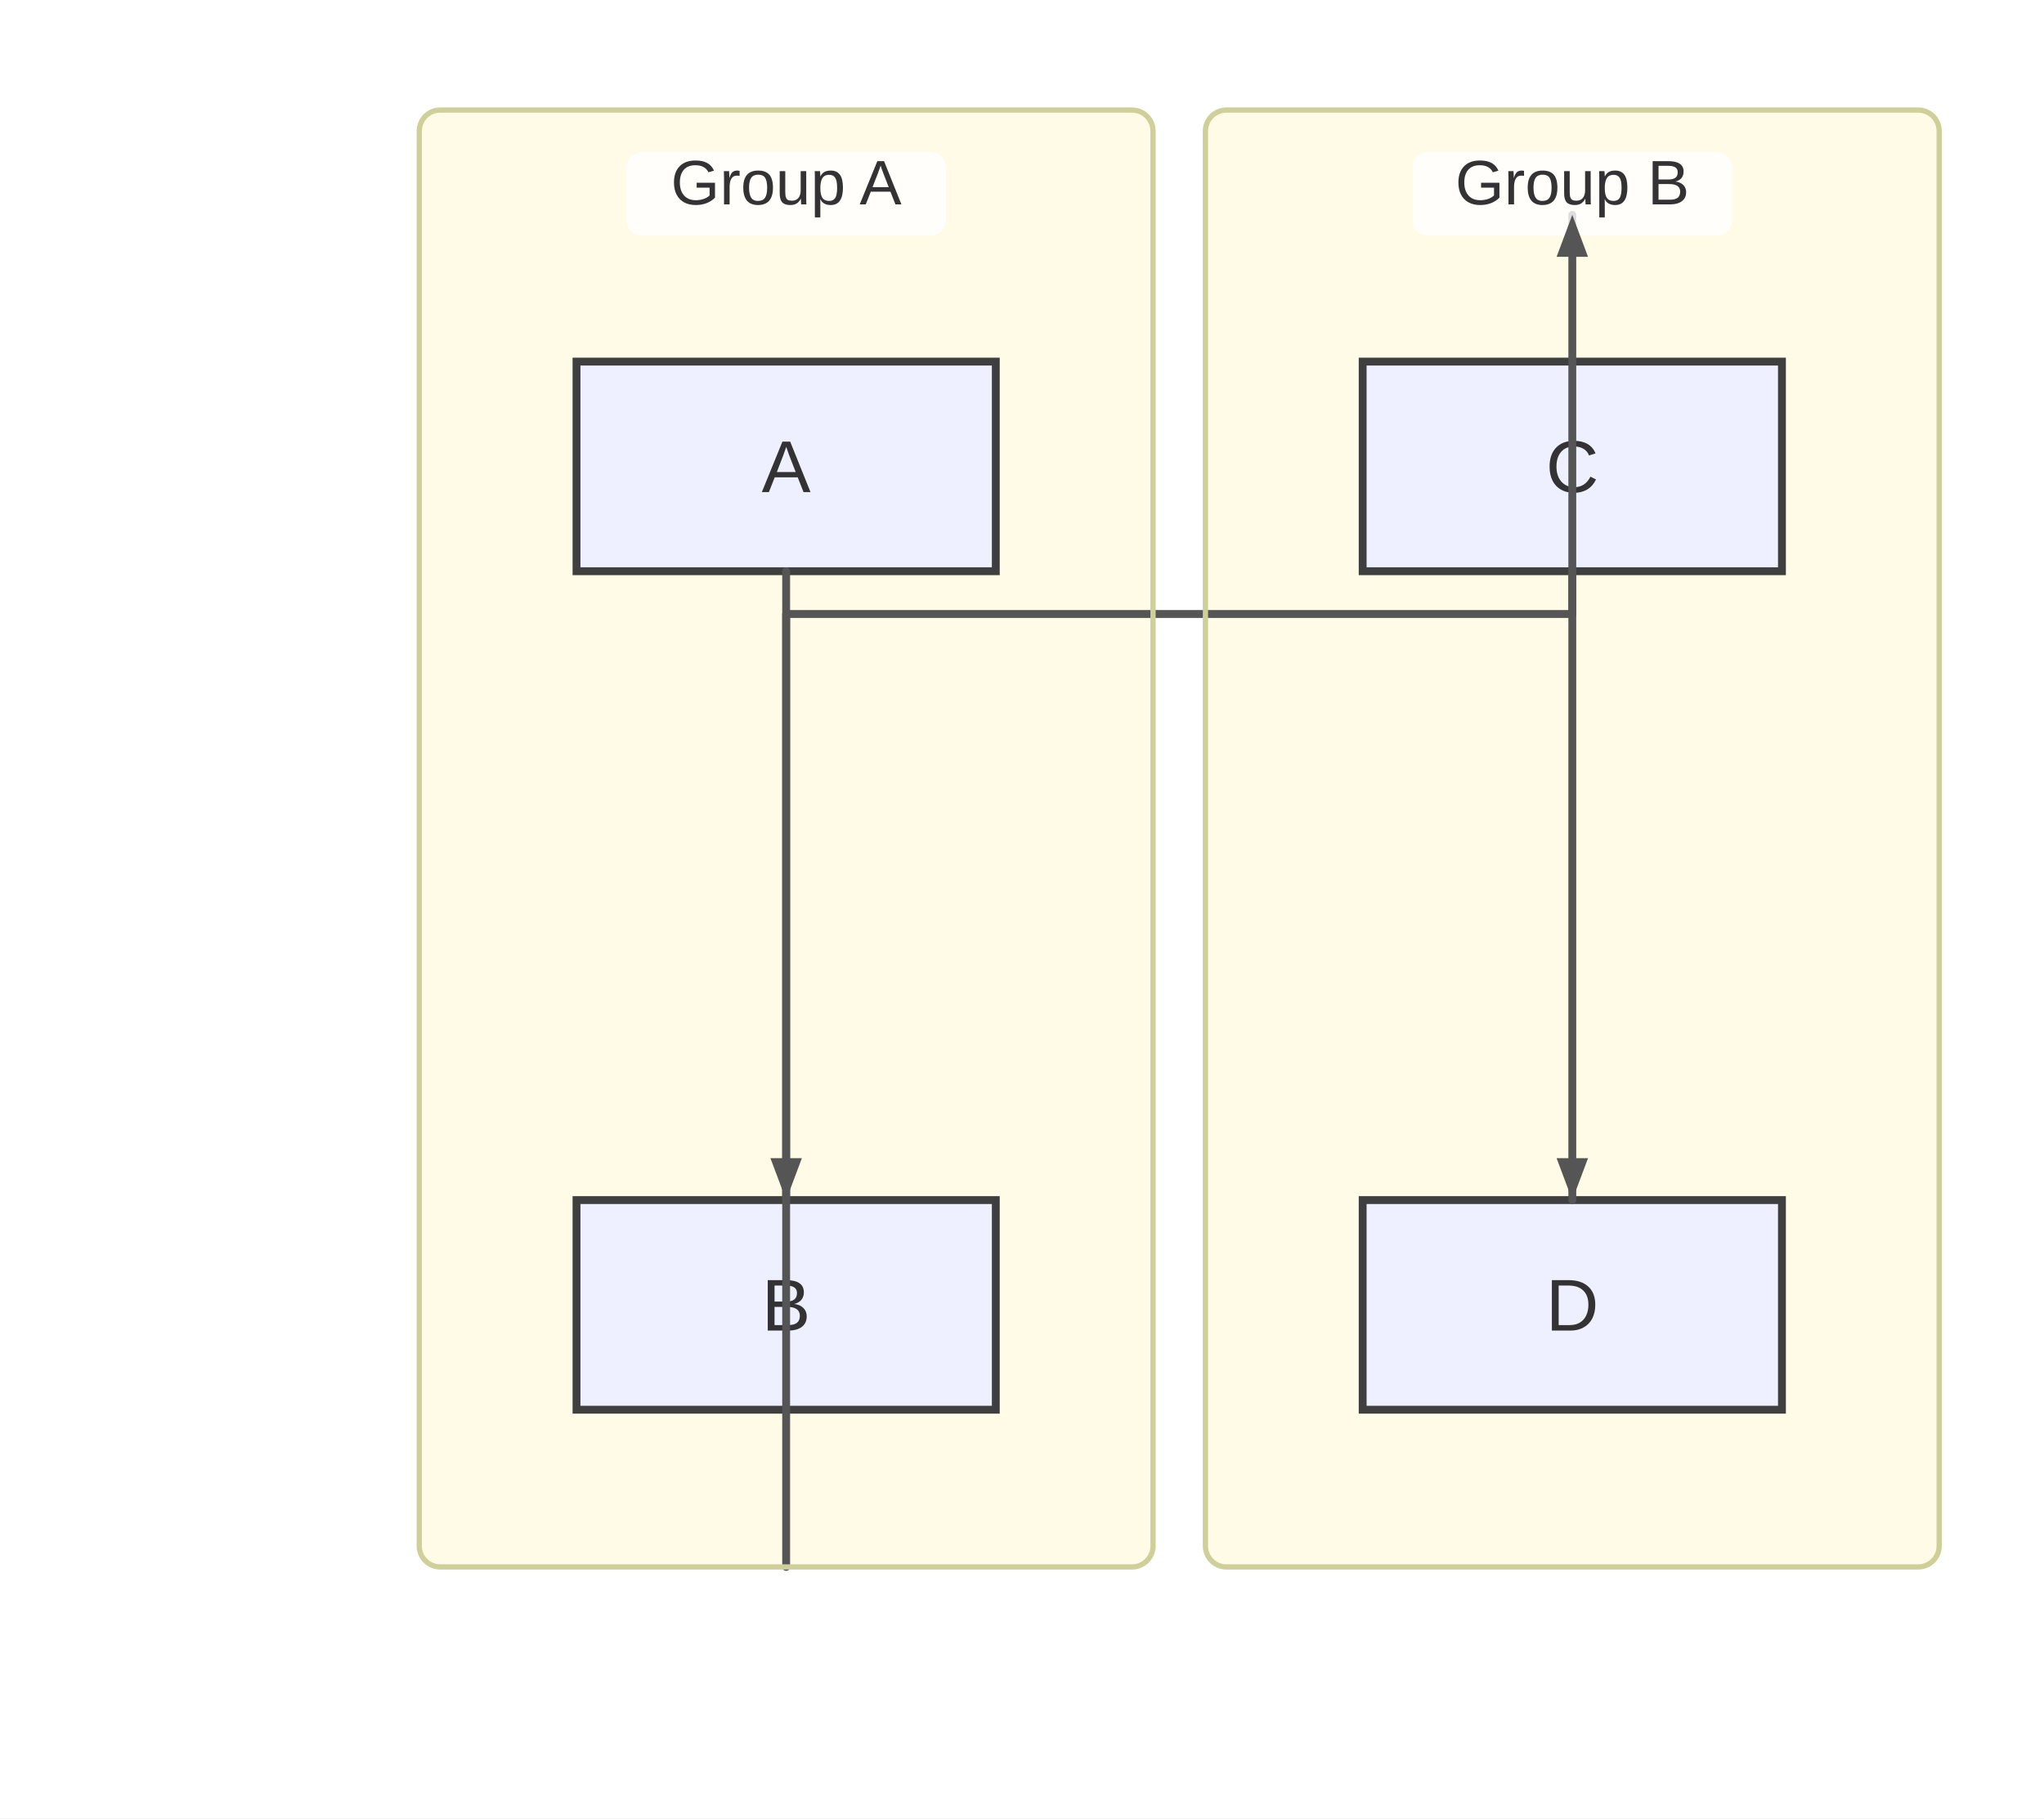
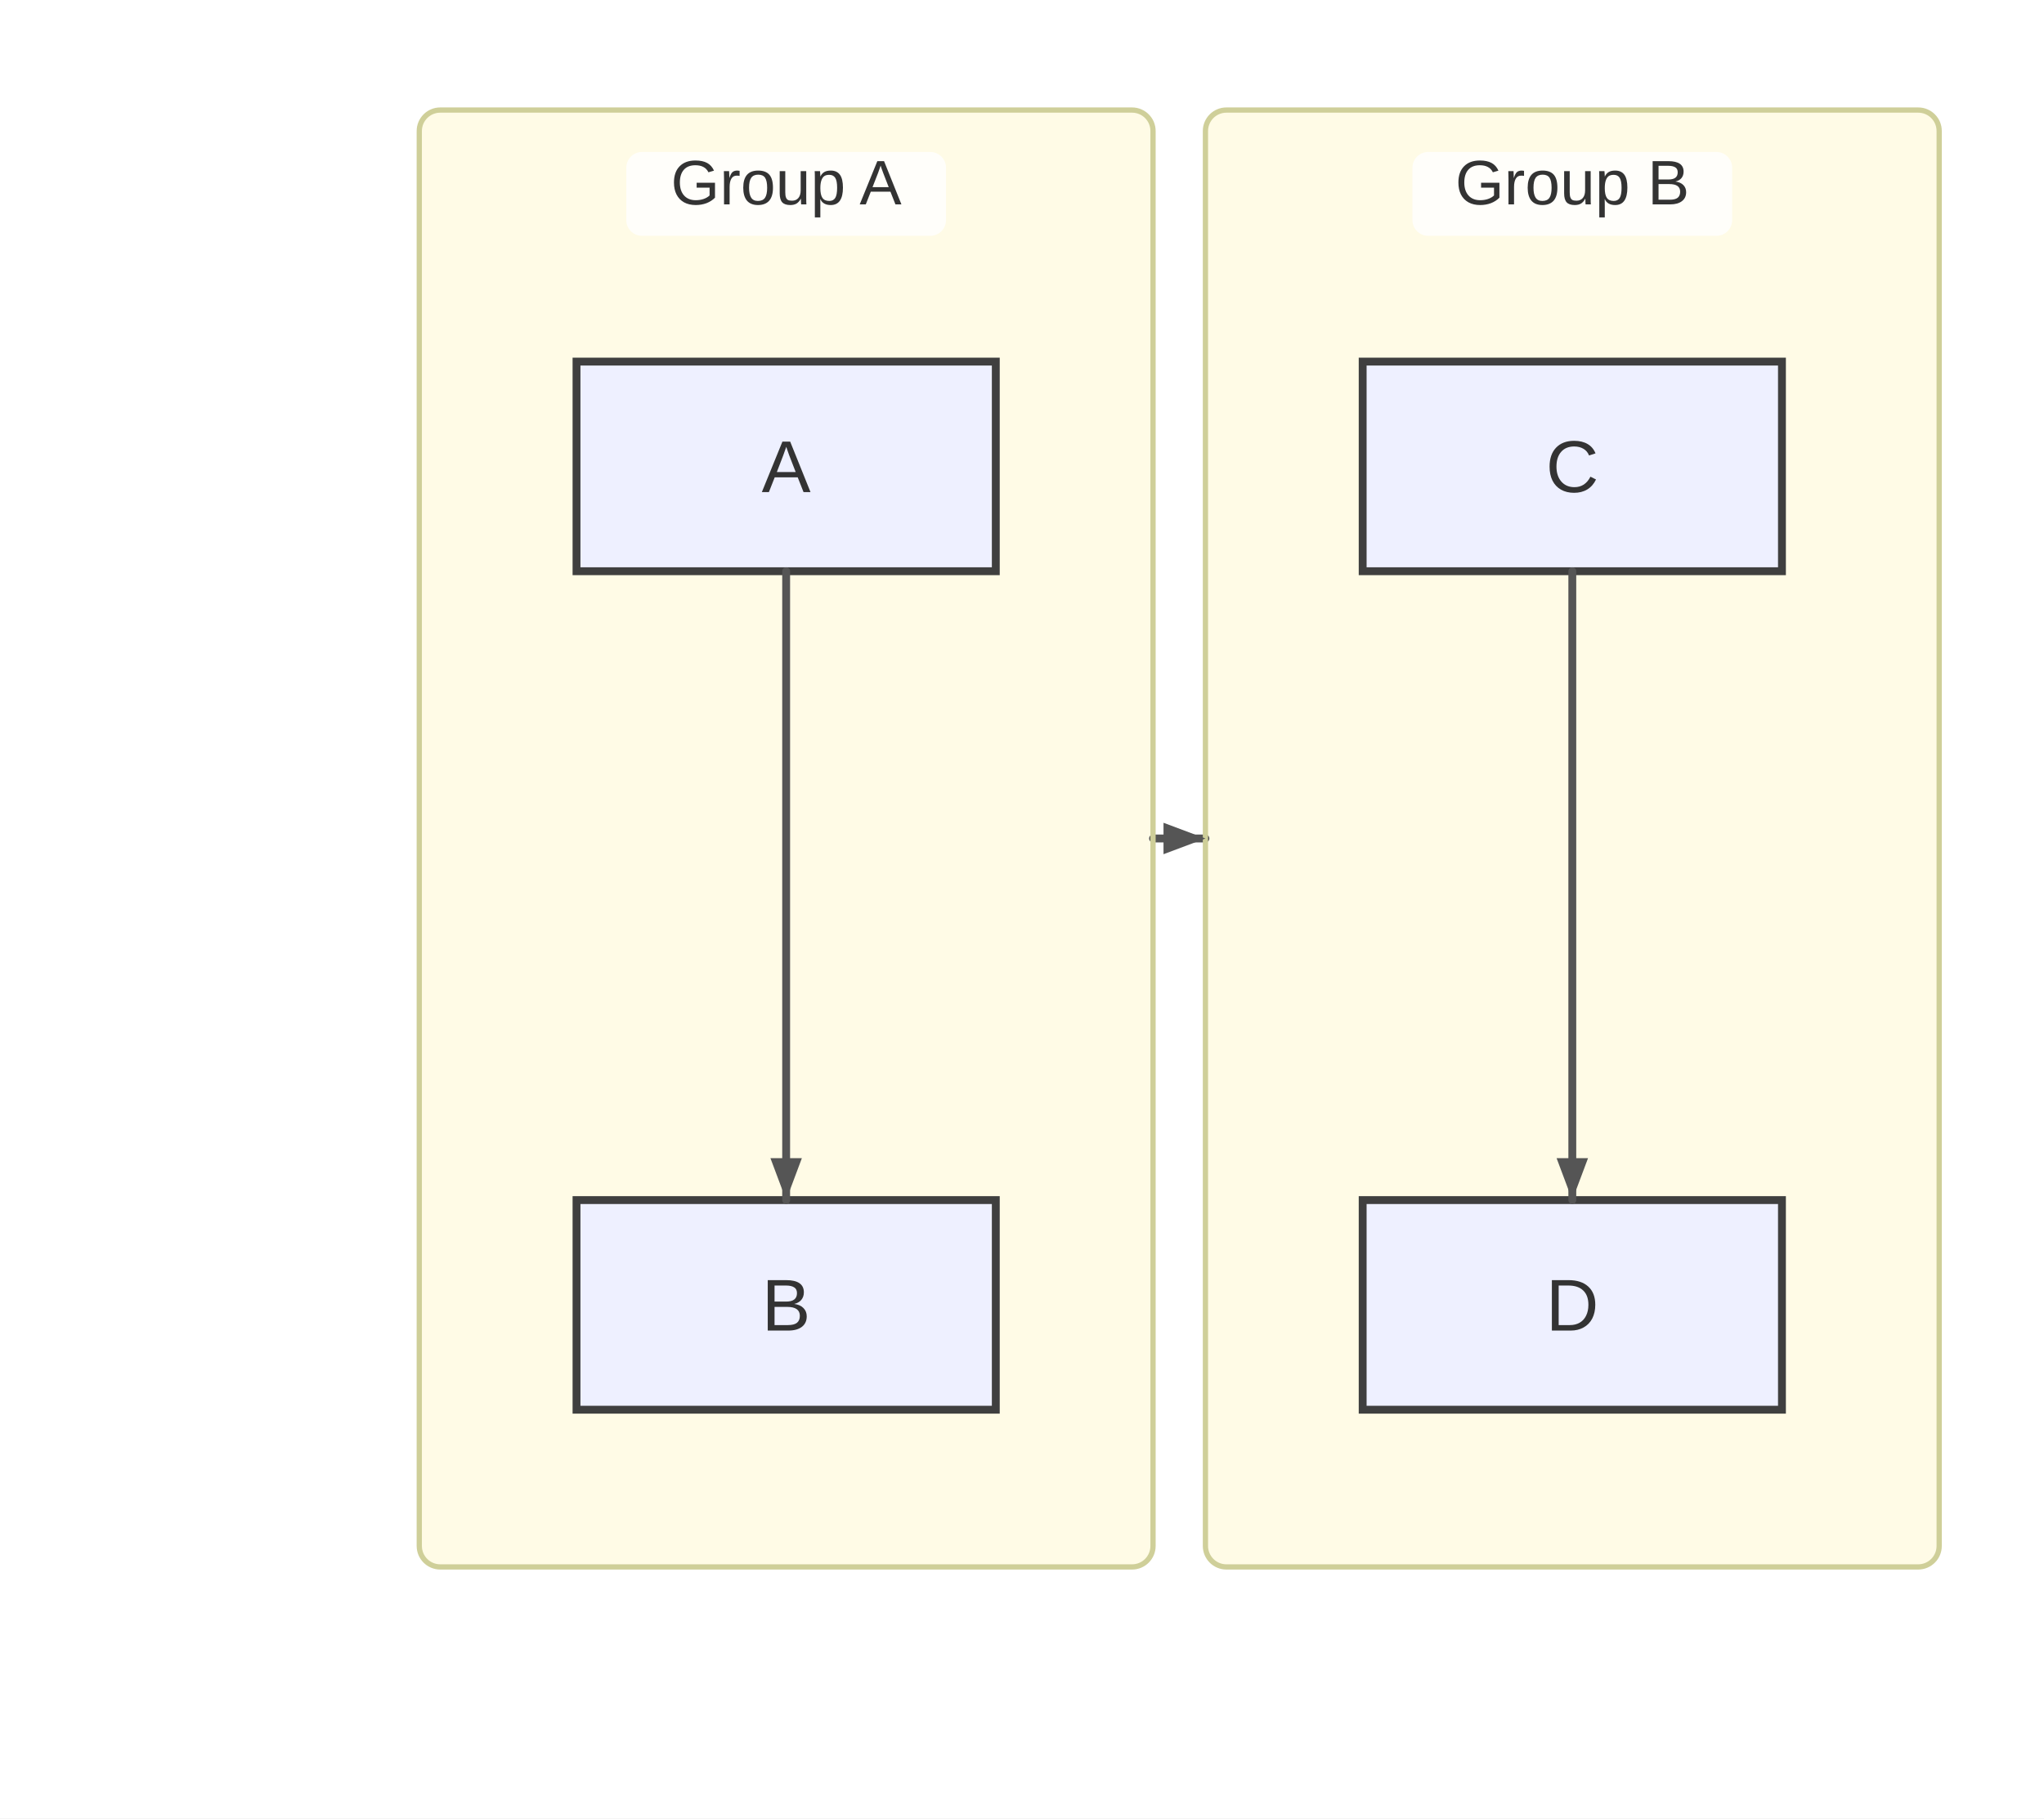
<svg xmlns="http://www.w3.org/2000/svg" width="390" height="347" viewBox="0 0 390 347">
  <rect x="0" y="0" width="390" height="347" fill="#ffffff" />
  <defs>
    <marker id="arrow" viewBox="0 0 11 11" markerWidth="11" markerHeight="11" refX="11" refY="6" orient="auto" markerUnits="userSpaceOnUse">
      <path d="M0,0 L0,11 L11,6 z" fill="#555555" />
    </marker>
    <marker id="circle-marker" viewBox="0 0 9 9" markerWidth="9" markerHeight="9" refX="4.5" refY="4.5" orient="auto" markerUnits="userSpaceOnUse">
      <circle cx="4.5" cy="4.5" r="4.5" fill="#555555" />
    </marker>
    <marker id="cross-marker" viewBox="0 0 12 12" markerWidth="12" markerHeight="12" refX="6" refY="6" orient="auto" markerUnits="userSpaceOnUse">
      <path d="M1.5,1.5 L10.5,10.5 M10.5,1.5 L1.5,10.5" stroke="#555555" stroke-width="2.25" />
    </marker>
  </defs>
  <g class="subgraph-bg">
    <rect x="80" y="21" width="140" height="278" rx="4" ry="4" fill="#fffbe6" stroke="none" />
    <rect x="230" y="21" width="140" height="278" rx="4" ry="4" fill="#fffbe6" stroke="none" />
  </g>
  <g id="A">
    <rect x="110" y="69" width="80" height="40" rx="0" ry="0" stroke="#3f3f3f" stroke-width="1.5" fill="#eef0ff" />
    <text x="150" y="93.9" text-anchor="middle" font-family="Arial, sans-serif" font-size="14" fill="#333">A</text>
  </g>
  <g id="B">
    <rect x="110" y="229" width="80" height="40" rx="0" ry="0" stroke="#3f3f3f" stroke-width="1.5" fill="#eef0ff" />
    <text x="150" y="253.9" text-anchor="middle" font-family="Arial, sans-serif" font-size="14" fill="#333">B</text>
  </g>
  <g id="C">
    <rect x="260" y="69" width="80" height="40" rx="0" ry="0" stroke="#3f3f3f" stroke-width="1.5" fill="#eef0ff" />
    <text x="300" y="93.9" text-anchor="middle" font-family="Arial, sans-serif" font-size="14" fill="#333">C</text>
  </g>
  <g id="D">
    <rect x="260" y="229" width="80" height="40" rx="0" ry="0" stroke="#3f3f3f" stroke-width="1.5" fill="#eef0ff" />
    <text x="300" y="253.9" text-anchor="middle" font-family="Arial, sans-serif" font-size="14" fill="#333">D</text>
  </g>
  <path d="M150,109 L150,119 C150,131 150,213 150,219 L150,229" stroke="#555555" stroke-width="1.5" fill="none" stroke-linecap="round" stroke-linejoin="round" />
  <path d="M300,109 L300,119 C300,131 300,213 300,219 L300,229" stroke="#555555" stroke-width="1.5" fill="none" stroke-linecap="round" stroke-linejoin="round" />
-   <path d="M150,299 L150,279 L150,117.16 L300,117.16 L300,41" stroke="#555555" stroke-width="1.5" fill="none" stroke-linecap="round" stroke-linejoin="round" />
+   <path d="M220,160 L230,160" stroke="#555555" stroke-width="1.5" fill="none" stroke-linecap="round" stroke-linejoin="round" />
  <g class="subgraph-borders">
    <rect x="80" y="21" width="140" height="278" rx="4" ry="4" fill="none" stroke="#cfcf99" stroke-width="1" />
    <rect x="230" y="21" width="140" height="278" rx="4" ry="4" fill="none" stroke="#cfcf99" stroke-width="1" />
  </g>
  <g class="subgraph-title-bg">
    <rect x="119.5" y="29" width="61" height="16" rx="3" ry="3" fill="rgba(255,255,255,0.8)" stroke="none" />
    <rect x="269.5" y="29" width="61" height="16" rx="3" ry="3" fill="rgba(255,255,255,0.8)" stroke="none" />
  </g>
  <g class="subgraph-titles">
    <text x="150" y="39" text-anchor="middle" font-family="Arial, sans-serif" font-size="12" fill="#333">Group A</text>
    <text x="300" y="39" text-anchor="middle" font-family="Arial, sans-serif" font-size="12" fill="#333">Group B</text>
  </g>
  <path d="M150,229 L147,221 L153,221 Z" fill="#555555" />
  <path d="M300,229 L297,221 L303,221 Z" fill="#555555" />
-   <path d="M300,41 L303,49 L297,49 Z" fill="#555555" />
+   <path d="M230,160 L222,163 L222,157 Z" fill="#555555" />
</svg>
